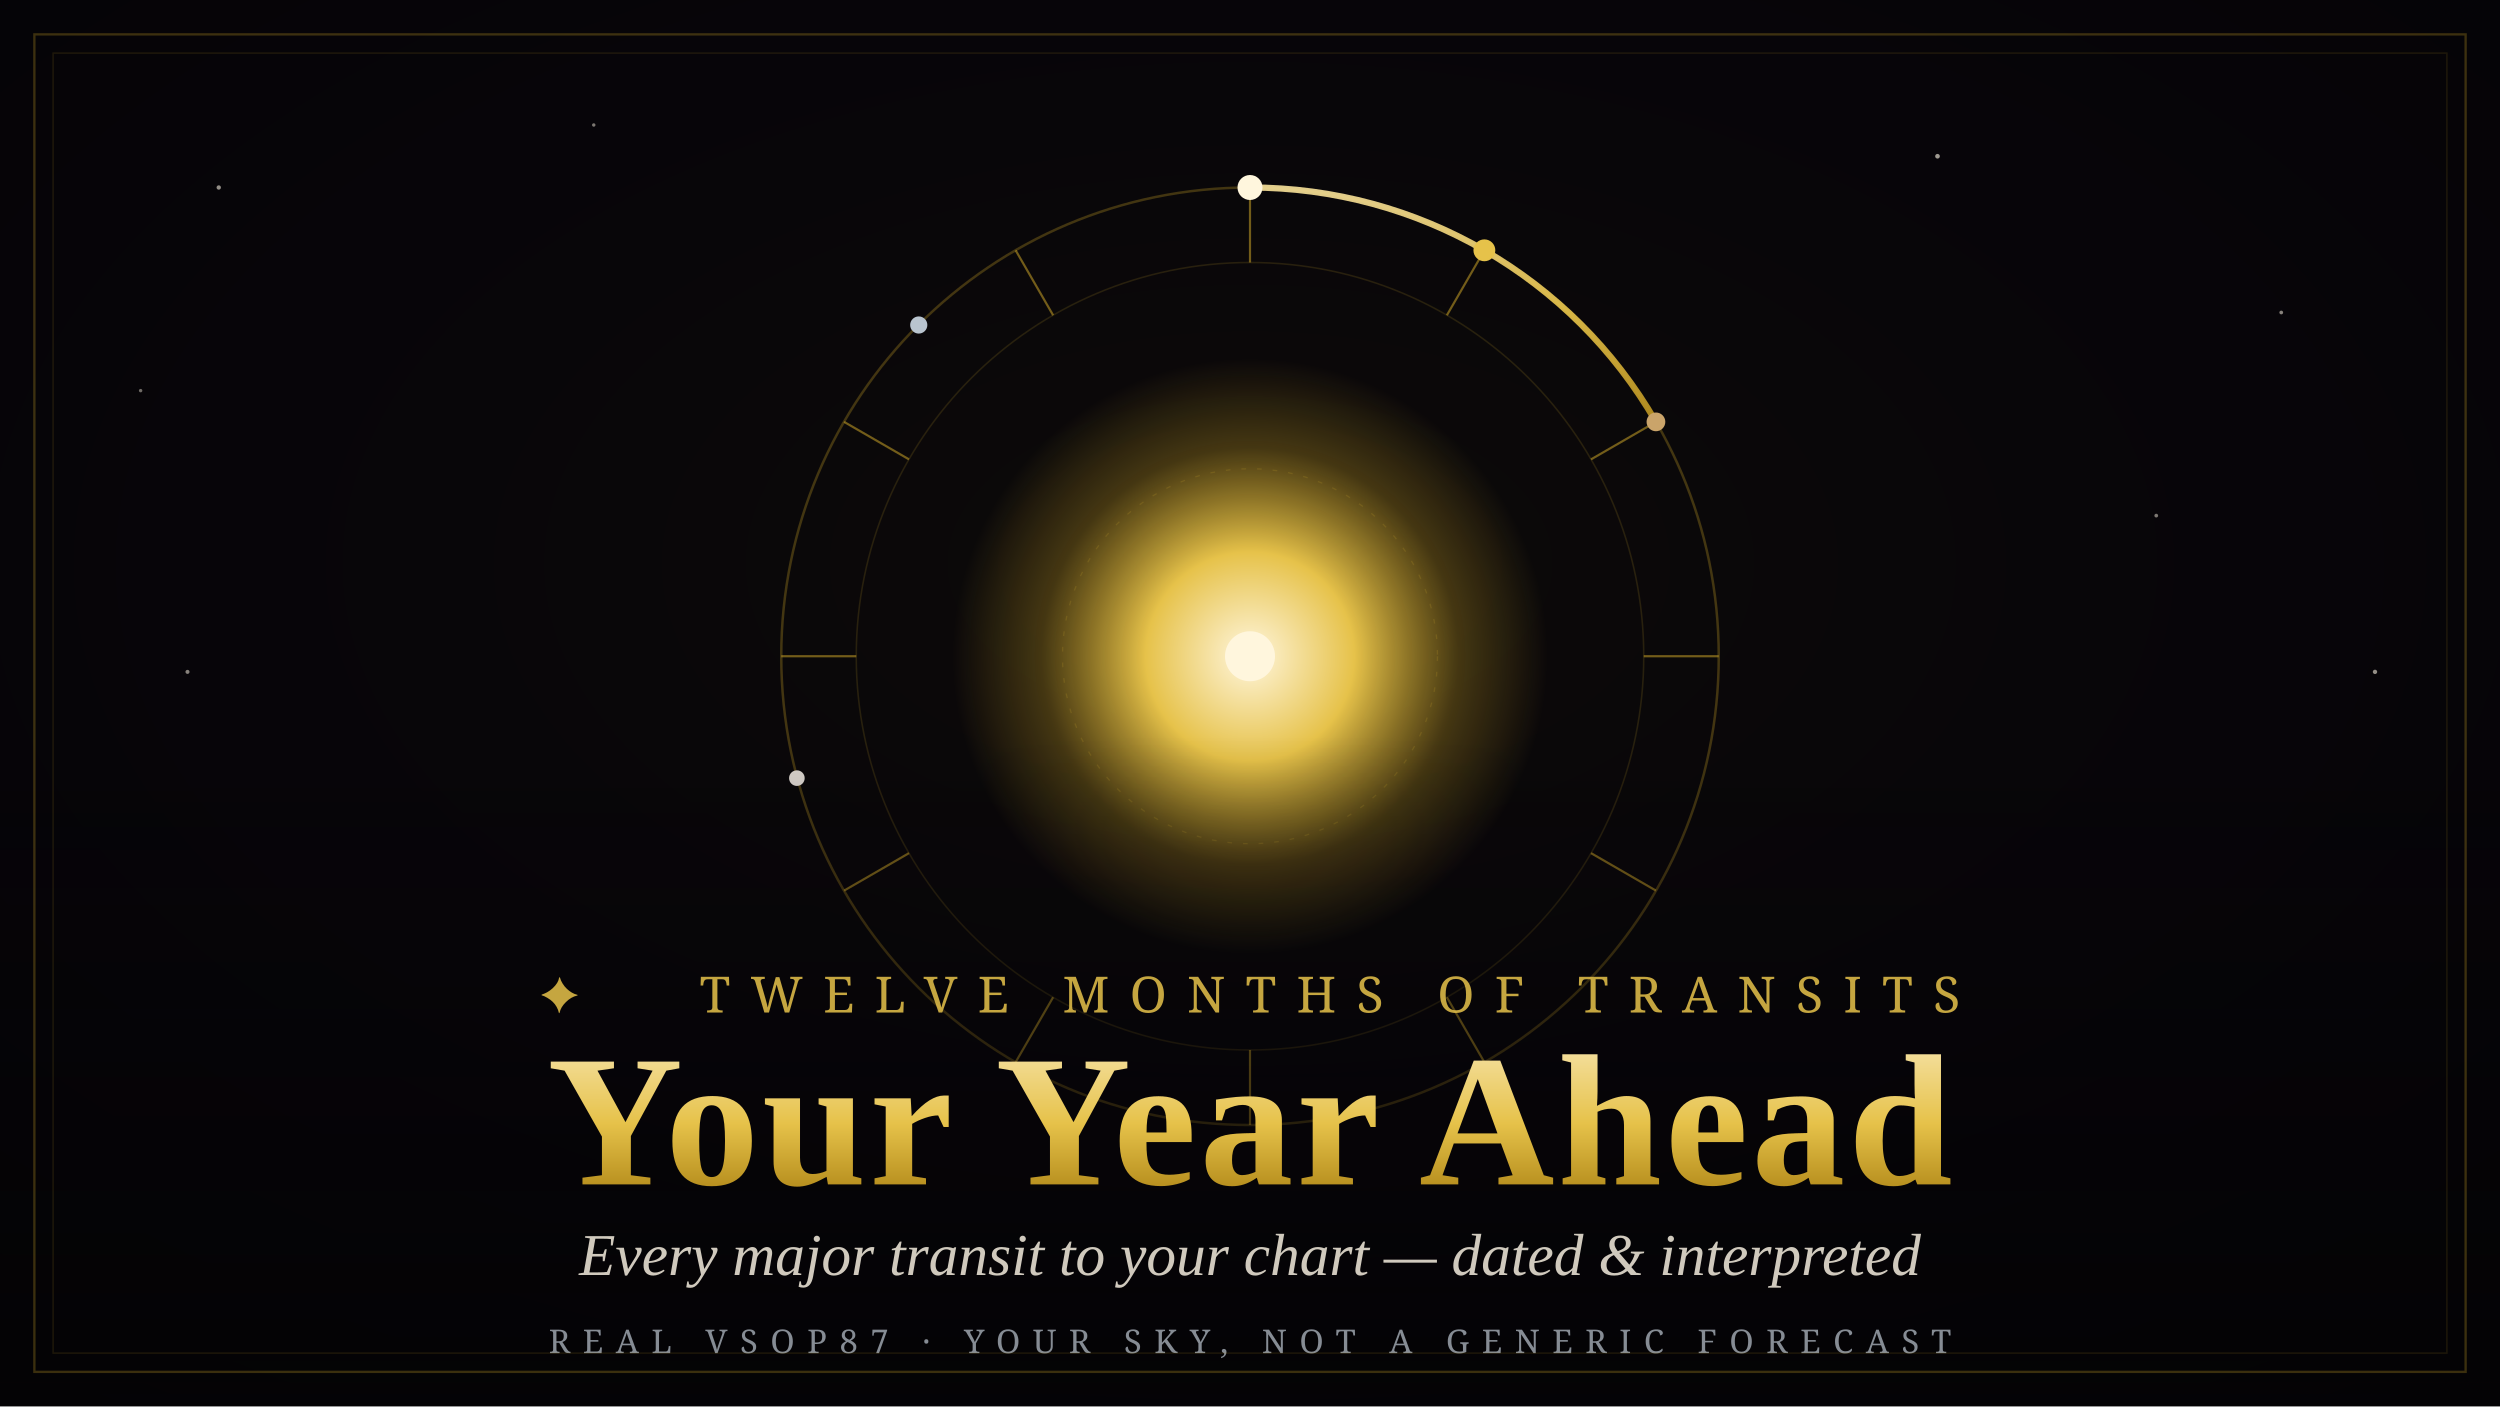
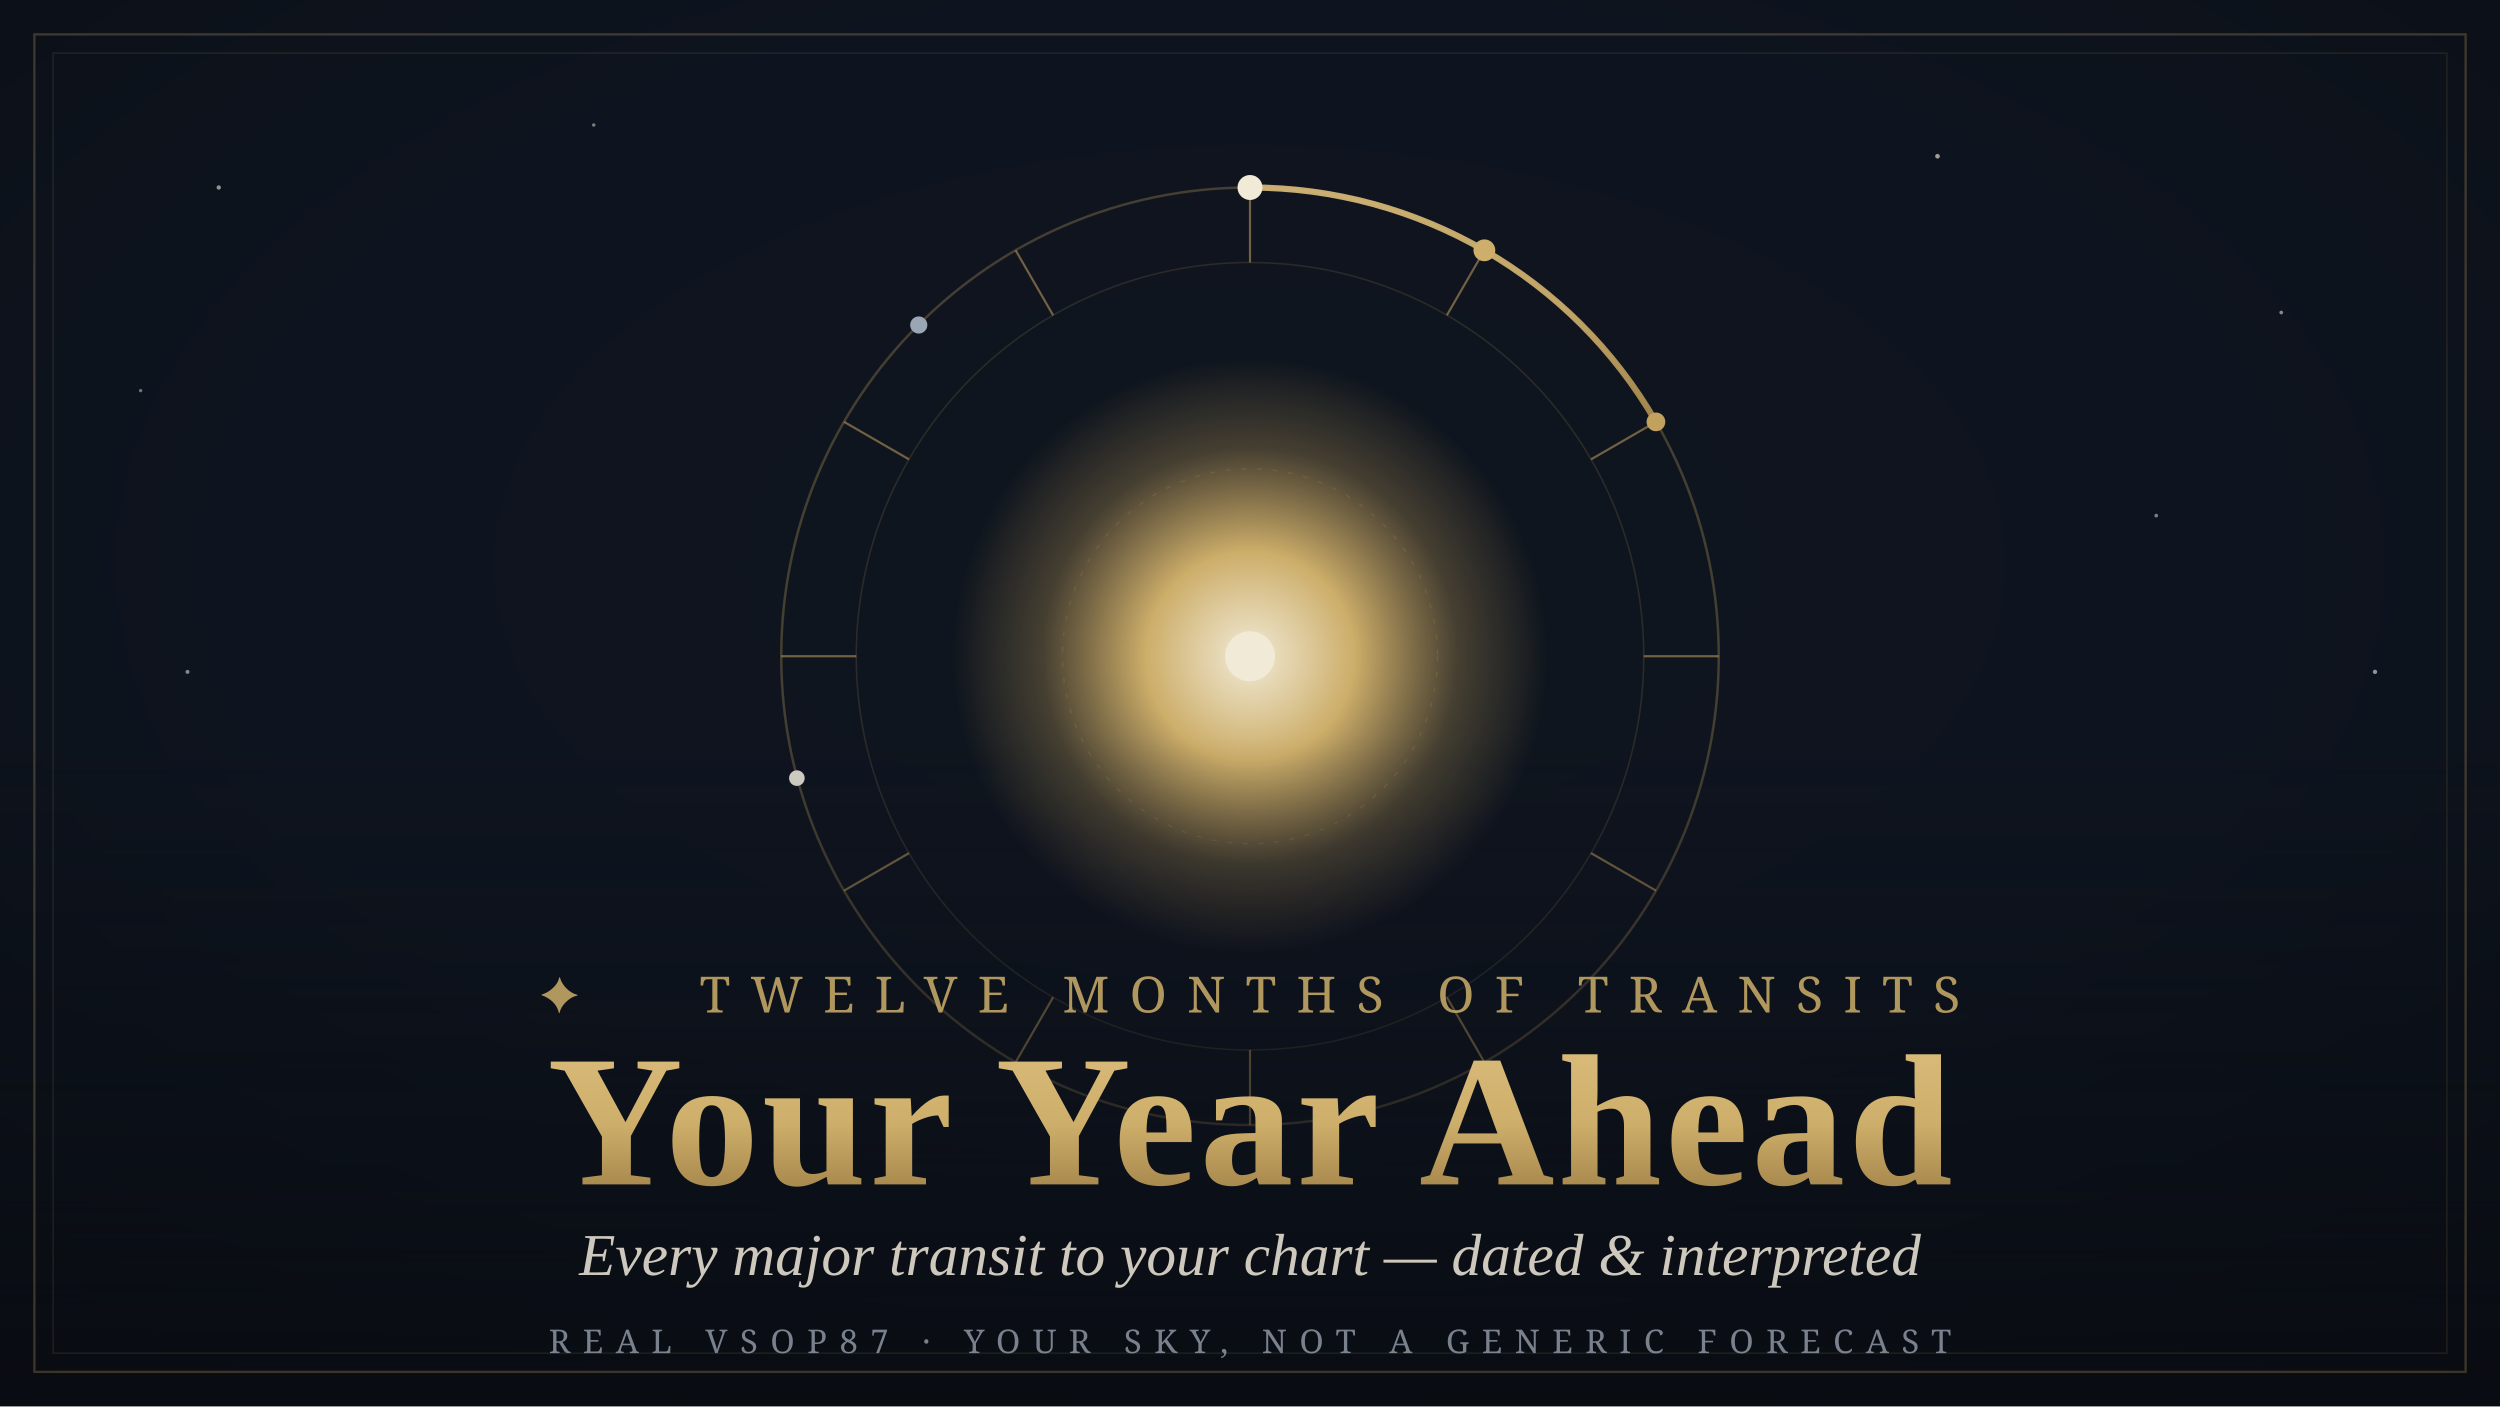
<svg xmlns="http://www.w3.org/2000/svg" viewBox="0 0 1600 900" width="1600" height="900" role="img" aria-label="Your Year Ahead — twelve months of transits to your chart, dated and interpreted">
  <defs>
    <radialGradient id="ya-void" cx="50%" cy="40%" r="80%">
-       <stop offset="0%" stop-color="#0d0a09" />
-       <stop offset="50%" stop-color="#070509" />
-       <stop offset="100%" stop-color="#040305" />
+       <stop offset="0%" stop-color="#10151E" />
+       <stop offset="50%" stop-color="#0E141F" />
+       <stop offset="100%" stop-color="#0A0E14" />
    </radialGradient>
    <radialGradient id="ya-core" cx="50%" cy="50%" r="50%">
-       <stop offset="0%" stop-color="#fff6dd" />
-       <stop offset="35%" stop-color="#e6c24a" />
-       <stop offset="70%" stop-color="rgba(201,162,39,0.30)" />
-       <stop offset="100%" stop-color="rgba(201,162,39,0)" />
+       <stop offset="0%" stop-color="#F1EAD6" />
+       <stop offset="35%" stop-color="#CDAE6A" />
+       <stop offset="70%" stop-color="rgba(194,160,94,0.30)" />
+       <stop offset="100%" stop-color="rgba(194,160,94,0)" />
    </radialGradient>
    <linearGradient id="ya-gold" x1="0" y1="0" x2="0" y2="1">
-       <stop offset="0%" stop-color="#f3dd97" />
-       <stop offset="52%" stop-color="#e6c24a" />
-       <stop offset="100%" stop-color="#b8901f" />
+       <stop offset="0%" stop-color="#D8B978" />
+       <stop offset="52%" stop-color="#CDAE6A" />
+       <stop offset="100%" stop-color="#A98A4E" />
    </linearGradient>
    <linearGradient id="ya-scrim" x1="0" y1="0" x2="0" y2="1">
-       <stop offset="0%" stop-color="rgba(4,3,5,0)" />
-       <stop offset="68%" stop-color="rgba(4,3,5,0.5)" />
-       <stop offset="100%" stop-color="rgba(4,3,5,0.92)" />
+       <stop offset="0%" stop-color="rgba(9,12,18,0)" />
+       <stop offset="68%" stop-color="rgba(9,12,18,0.5)" />
+       <stop offset="100%" stop-color="rgba(9,12,18,0.92)" />
    </linearGradient>
  </defs>
  <rect width="1600" height="900" fill="url(#ya-void)" />
-   <g fill="#f0e9da">
+   <g fill="#ECE6D8">
    <circle cx="140" cy="120" r="1.4" opacity="0.6" />
    <circle cx="380" cy="80" r="1.1" opacity="0.5" />
    <circle cx="1240" cy="100" r="1.5" opacity="0.65" />
    <circle cx="1460" cy="200" r="1.2" opacity="0.55" />
    <circle cx="1520" cy="430" r="1.4" opacity="0.6" />
    <circle cx="120" cy="430" r="1.3" opacity="0.55" />
    <circle cx="90" cy="250" r="1.1" opacity="0.45" />
    <circle cx="1380" cy="330" r="1.2" opacity="0.5" />
  </g>
  <g transform="translate(800 420)">
-     <circle r="300" fill="none" stroke="rgba(201,162,39,0.30)" stroke-width="1.6" />
-     <circle r="252" fill="none" stroke="rgba(201,162,39,0.16)" stroke-width="1" />
-     <g stroke="#c9a227" stroke-width="1.4" opacity="0.55">
+     <circle r="300" fill="none" stroke="rgba(194,160,94,0.30)" stroke-width="1.6" />
+     <circle r="252" fill="none" stroke="rgba(194,160,94,0.16)" stroke-width="1" />
+     <g stroke="#C2A05E" stroke-width="1.4" opacity="0.55">
      <line x1="0" y1="-300" x2="0" y2="-252" />
      <line transform="rotate(30)" x1="0" y1="-300" x2="0" y2="-252" />
      <line transform="rotate(60)" x1="0" y1="-300" x2="0" y2="-252" />
      <line transform="rotate(90)" x1="0" y1="-300" x2="0" y2="-252" />
      <line transform="rotate(120)" x1="0" y1="-300" x2="0" y2="-252" />
      <line transform="rotate(150)" x1="0" y1="-300" x2="0" y2="-252" />
      <line transform="rotate(180)" x1="0" y1="-300" x2="0" y2="-252" />
      <line transform="rotate(210)" x1="0" y1="-300" x2="0" y2="-252" />
      <line transform="rotate(240)" x1="0" y1="-300" x2="0" y2="-252" />
      <line transform="rotate(270)" x1="0" y1="-300" x2="0" y2="-252" />
      <line transform="rotate(300)" x1="0" y1="-300" x2="0" y2="-252" />
      <line transform="rotate(330)" x1="0" y1="-300" x2="0" y2="-252" />
    </g>
    <path d="M 0 -300 A 300 300 0 0 1 259.8 -150" fill="none" stroke="url(#ya-gold)" stroke-width="4" opacity="0.92" />
-     <circle cx="0" cy="-300" r="8" fill="#fff6dd" />
-     <circle cx="150" cy="-259.8" r="7" fill="#e6c24a" />
-     <circle cx="259.8" cy="-150" r="6" fill="#caa46a" />
-     <circle cx="-212" cy="-212" r="5.5" fill="#b9c4cf" />
-     <circle cx="-290" cy="78" r="5" fill="#d8d2cc" />
-     <circle r="120" fill="none" stroke="rgba(201,162,39,0.18)" stroke-width="0.8" stroke-dasharray="3 7" />
+     <circle cx="0" cy="-300" r="8" fill="#F1EAD6" />
+     <circle cx="150" cy="-259.8" r="7" fill="#CDAE6A" />
+     <circle cx="259.8" cy="-150" r="6" fill="#C2A05E" />
+     <circle cx="-212" cy="-212" r="5.5" fill="#9AA6B4" />
+     <circle cx="-290" cy="78" r="5" fill="#D6D2C8" />
+     <circle r="120" fill="none" stroke="rgba(194,160,94,0.18)" stroke-width="0.8" stroke-dasharray="3 7" />
    <circle r="190" fill="url(#ya-core)" />
-     <circle r="16" fill="#fff6dd" />
+     <circle r="16" fill="#F1EAD6" />
  </g>
  <rect y="470" width="1600" height="430" fill="url(#ya-scrim)" />
  <g text-anchor="middle" font-family="'Cormorant Garamond', 'Cinzel', Georgia, 'Times New Roman', serif">
-     <text x="800" y="648" font-size="32" letter-spacing="13" fill="#e6c24a" opacity="0.85" font-family="'Cinzel', Georgia, serif">✦   TWELVE MONTHS OF TRANSITS</text>
+     <text x="800" y="648" font-size="32" letter-spacing="13" fill="#CDAE6A" opacity="0.85" font-family="'Cinzel', Georgia, serif">✦   TWELVE MONTHS OF TRANSITS</text>
    <text x="800" y="758" font-size="120" font-weight="600" fill="url(#ya-gold)" letter-spacing="2">Your Year Ahead</text>
-     <text x="800" y="816" font-size="38" font-style="italic" fill="#f0e9da" opacity="0.86">Every major transit to your chart — dated &amp; interpreted</text>
-     <text x="800" y="866" font-size="21" letter-spacing="8" fill="#a6aeb8" opacity="0.8" font-family="'Cinzel', Georgia, serif">REAL VSOP87 · YOUR SKY, NOT A GENERIC FORECAST</text>
+     <text x="800" y="816" font-size="38" font-style="italic" fill="#ECE6D8" opacity="0.86">Every major transit to your chart — dated &amp; interpreted</text>
+     <text x="800" y="866" font-size="21" letter-spacing="8" fill="#969EAC" opacity="0.8" font-family="'Cinzel', Georgia, serif">REAL VSOP87 · YOUR SKY, NOT A GENERIC FORECAST</text>
  </g>
-   <rect x="22" y="22" width="1556" height="856" fill="none" stroke="rgba(201,162,39,0.28)" stroke-width="1.5" />
-   <rect x="34" y="34" width="1532" height="832" fill="none" stroke="rgba(201,162,39,0.12)" stroke-width="1" />
+   <rect x="22" y="22" width="1556" height="856" fill="none" stroke="rgba(194,160,94,0.28)" stroke-width="1.5" />
+   <rect x="34" y="34" width="1532" height="832" fill="none" stroke="rgba(194,160,94,0.12)" stroke-width="1" />
</svg>
